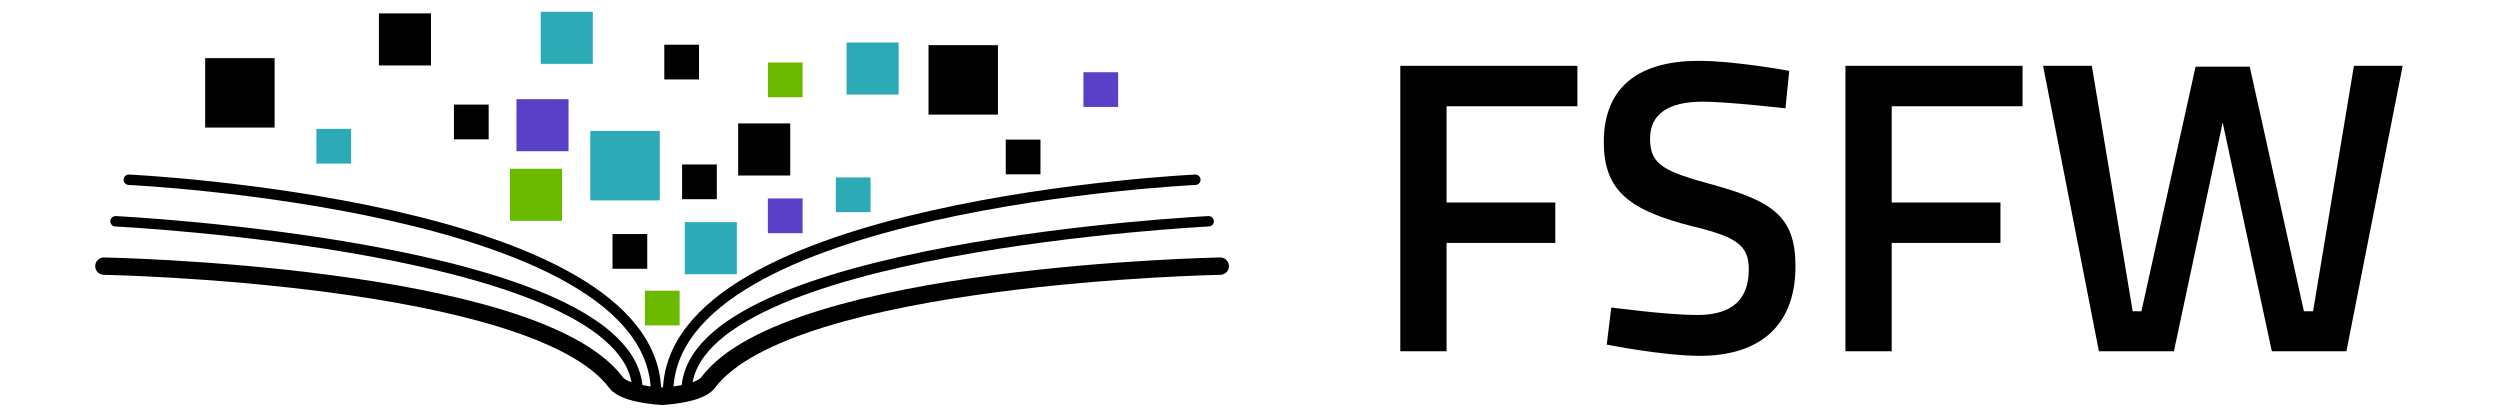
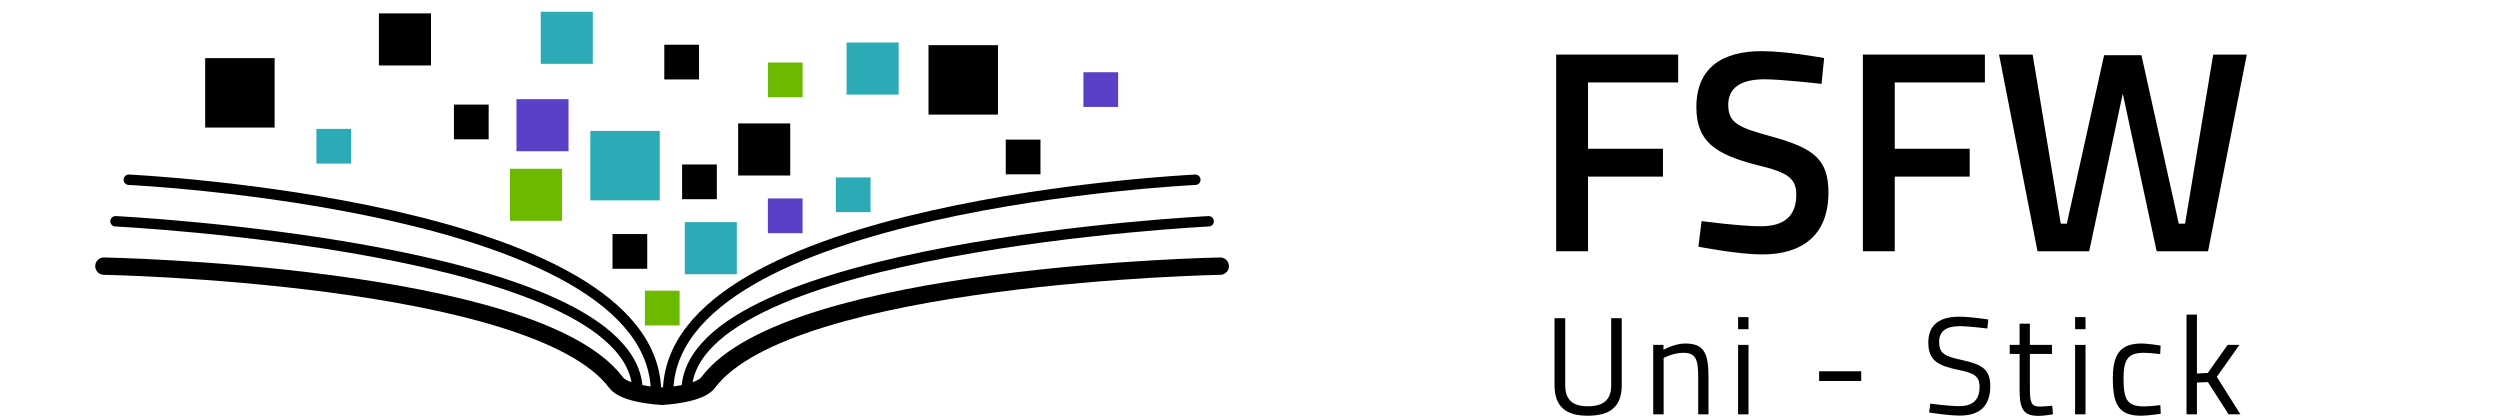
<svg xmlns="http://www.w3.org/2000/svg" xmlns:xlink="http://www.w3.org/1999/xlink" version="1.1" id="svg2" viewBox="0 0 360 60" height="60" width="360">
  <defs id="defs4" />
  <g transform="translate(-265.3571,-602.3079)" id="g5426-6-7">
    <g transform="translate(65.96279,46.88701)" id="g5892-2-6-5">
      <path id="path5894-4-0-6" d="m 214.356,593.745 c 0,0 62.022,1.151 73.749,16.76 1.232,1.706 6.491,1.97 6.491,1.97" style="fill:none;fill-rule:evenodd;stroke:#000000;stroke-width:2.5;stroke-linecap:round;stroke-linejoin:miter;stroke-miterlimit:4;stroke-dasharray:none;stroke-opacity:1" />
      <path style="fill:none;fill-rule:evenodd;stroke:#000000;stroke-width:1.5;stroke-linecap:round;stroke-linejoin:miter;stroke-miterlimit:4;stroke-dasharray:none;stroke-opacity:1" d="m 291.203,611.548 c -0.718,-20.574 -75.172,-24.262 -75.172,-24.262" id="path5896-36-6-6" />
      <path id="path5898-2-4-1" d="m 293.869,611.927 c -0.239,-27.034 -75.924,-30.622 -75.924,-30.622" style="fill:none;fill-rule:evenodd;stroke:#000000;stroke-width:1.5;stroke-linecap:round;stroke-linejoin:miter;stroke-miterlimit:4;stroke-dasharray:none;stroke-opacity:1" />
    </g>
    <use x="0" y="0" xlink:href="#g5892-2-6-5" id="use5992-1-4-0" transform="matrix(-1,0,0,1,721.3922,2.8560018e-7)" width="100%" height="100%" />
    <rect y="644.168" x="358.221" height="5" width="5" id="rect5118-6-5-0-8-4" style="opacity:1;fill:#6bba00;fill-opacity:1;stroke:none;stroke-width:4;stroke-linecap:round;stroke-linejoin:miter;stroke-miterlimit:4;stroke-dasharray:none;stroke-opacity:1" />
    <rect y="634.296" x="363.962" height="7.5" width="7.5" id="rect5118-6-0-6-9" style="opacity:1;fill:#2cabb7;fill-opacity:1;stroke:none;stroke-width:4;stroke-linecap:round;stroke-linejoin:miter;stroke-miterlimit:4;stroke-dasharray:none;stroke-opacity:1" />
    <rect y="636.012" x="353.56" height="5" width="5" id="rect5118-6-5-6-5-7" style="opacity:1;fill:#000000;fill-opacity:1;stroke:none;stroke-width:4;stroke-linecap:round;stroke-linejoin:miter;stroke-miterlimit:4;stroke-dasharray:none;stroke-opacity:1" />
    <rect y="626.606" x="338.795" height="7.5" width="7.5" id="rect5118-6-1-2-6" style="opacity:1;fill:#6bba00;fill-opacity:1;stroke:none;stroke-width:4;stroke-linecap:round;stroke-linejoin:miter;stroke-miterlimit:4;stroke-dasharray:none;stroke-opacity:1" />
    <rect y="621.162" x="350.361" height="10" width="10" id="rect5118-0-4-4" style="opacity:1;fill:#2cabb7;fill-opacity:1;stroke:none;stroke-width:4;stroke-linecap:round;stroke-linejoin:miter;stroke-miterlimit:4;stroke-dasharray:none;stroke-opacity:1" />
    <rect y="625.992" x="363.58" height="5" width="5" id="rect5118-6-5-8-3-1" style="opacity:1;fill:#000000;fill-opacity:1;stroke:none;stroke-width:4;stroke-linecap:round;stroke-linejoin:miter;stroke-miterlimit:4;stroke-dasharray:none;stroke-opacity:1" />
    <rect y="630.885" x="375.931" height="5" width="5" id="rect5118-6-5-4-1-8" style="opacity:1;fill:#5a40c6;fill-opacity:1;stroke:none;stroke-width:4;stroke-linecap:round;stroke-linejoin:miter;stroke-miterlimit:4;stroke-dasharray:none;stroke-opacity:1" />
    <rect y="620.081" x="371.651" height="7.5" width="7.5" id="rect5118-6-9-8-4" style="opacity:1;fill:#000000;fill-opacity:1;stroke:none;stroke-width:4;stroke-linecap:round;stroke-linejoin:miter;stroke-miterlimit:4;stroke-dasharray:none;stroke-opacity:1" />
    <rect y="627.856" x="385.718" height="5" width="5" id="rect5118-6-5-2-1-2" style="opacity:1;fill:#2cabb7;fill-opacity:1;stroke:none;stroke-width:4;stroke-linecap:round;stroke-linejoin:miter;stroke-miterlimit:4;stroke-dasharray:none;stroke-opacity:1" />
    <rect y="610.676" x="294.902" height="10" width="10" id="rect5118-04-7-7" style="opacity:1;fill:#000000;fill-opacity:1;stroke:none;stroke-width:4;stroke-linecap:round;stroke-linejoin:miter;stroke-miterlimit:4;stroke-dasharray:none;stroke-opacity:1" />
    <rect y="620.865" x="310.917" height="5" width="5" id="rect5118-6-5-66-8-2" style="opacity:1;fill:#2cabb7;fill-opacity:1;stroke:none;stroke-width:4;stroke-linecap:round;stroke-linejoin:miter;stroke-miterlimit:4;stroke-dasharray:none;stroke-opacity:1" />
    <rect y="617.37" x="330.724" height="5" width="5" id="rect5118-6-5-9-7-1" style="opacity:1;fill:#000000;fill-opacity:1;stroke:none;stroke-width:4;stroke-linecap:round;stroke-linejoin:miter;stroke-miterlimit:4;stroke-dasharray:none;stroke-opacity:1" />
    <rect y="604.236" x="319.92" height="7.5" width="7.5" id="rect5118-6-3-5-4" style="opacity:1;fill:#000000;fill-opacity:1;stroke:none;stroke-width:4;stroke-linecap:round;stroke-linejoin:miter;stroke-miterlimit:4;stroke-dasharray:none;stroke-opacity:1" />
    <rect y="604.003" x="343.222" height="7.5" width="7.5" id="rect5118-6-55-9-1" style="opacity:1;fill:#2cabb7;fill-opacity:1;stroke:none;stroke-width:4;stroke-linecap:round;stroke-linejoin:miter;stroke-miterlimit:4;stroke-dasharray:none;stroke-opacity:1" />
    <rect y="608.748" x="361.017" height="5" width="5" id="rect5118-6-5-86-5-6" style="opacity:1;fill:#000000;fill-opacity:1;stroke:none;stroke-width:4;stroke-linecap:round;stroke-linejoin:miter;stroke-miterlimit:4;stroke-dasharray:none;stroke-opacity:1" />
    <rect y="608.811" x="399.063" height="10" width="10" id="rect5118-8-1-5" style="opacity:1;fill:#000000;fill-opacity:1;stroke:none;stroke-width:4;stroke-linecap:round;stroke-linejoin:miter;stroke-miterlimit:4;stroke-dasharray:none;stroke-opacity:1" />
    <rect y="611.311" x="375.931" height="5" width="5" id="rect5118-6-5-1-5-8" style="opacity:1;fill:#6bba00;fill-opacity:1;stroke:none;stroke-width:4;stroke-linecap:round;stroke-linejoin:miter;stroke-miterlimit:4;stroke-dasharray:none;stroke-opacity:1" />
    <rect y="622.411" x="410.185" height="5" width="5" id="rect5118-6-5-84-7-5" style="opacity:1;fill:#000000;fill-opacity:1;stroke:none;stroke-width:4;stroke-linecap:round;stroke-linejoin:miter;stroke-miterlimit:4;stroke-dasharray:none;stroke-opacity:1" />
    <rect y="612.709" x="421.37" height="5" width="5" id="rect5118-6-5-62-2-9" style="opacity:1;fill:#5a40c6;fill-opacity:1;stroke:none;stroke-width:4;stroke-linecap:round;stroke-linejoin:miter;stroke-miterlimit:4;stroke-dasharray:none;stroke-opacity:1" />
    <rect y="616.586" x="339.727" height="7.5" width="7.5" id="rect5118-6-8-6-4" style="opacity:1;fill:#5a40c6;fill-opacity:1;stroke:none;stroke-width:4;stroke-linecap:round;stroke-linejoin:miter;stroke-miterlimit:4;stroke-dasharray:none;stroke-opacity:1" />
    <rect y="608.43" x="387.264" height="7.5" width="7.5" id="rect5118-6-80-0-7" style="opacity:1;fill:#2cabb7;fill-opacity:1;stroke:none;stroke-width:4;stroke-linecap:round;stroke-linejoin:miter;stroke-miterlimit:4;stroke-dasharray:none;stroke-opacity:1" />
  </g>
-   <g transform="translate(-54.26337,-917.32)" id="text5950-5-5-8" style="font-style:normal;font-variant:normal;font-weight:600;font-stretch:normal;font-size:60px;line-height:90%;font-family:Titillium;-inkscape-font-specification:'Titillium Semi-Bold';text-align:start;letter-spacing:0px;word-spacing:0px;writing-mode:lr-tb;text-anchor:start;fill:#000000;fill-opacity:1;stroke:none;stroke-width:1px;stroke-linecap:butt;stroke-linejoin:miter;stroke-opacity:1">
-     <path id="path3561" style="font-style:normal;font-variant:normal;font-weight:600;font-stretch:normal;font-size:60px;font-family:Titillium;-inkscape-font-specification:'Titillium Semi-Bold'" d="m 255.907,967.9 6.66,0 0,-15.6 15.66,0 0,-5.82 -15.66,0 0,-13.86 18.84,0 0,-5.82 -25.5,0 0,41.1 z" />
-     <path id="path3563" style="font-style:normal;font-variant:normal;font-weight:600;font-stretch:normal;font-size:60px;font-family:Titillium;-inkscape-font-specification:'Titillium Semi-Bold'" d="m 311.911,927.52 c 0,0 -7.8,-1.44 -13.02,-1.44 -8.22,0 -13.68,3.42 -13.68,11.7 0,7.14 3.84,9.84 12.72,12.12 6.3,1.5 8.16,2.7 8.16,6.18 0,4.32 -2.34,6.6 -7.44,6.6 -4.26,0 -12.36,-1.08 -12.36,-1.08 l -0.66,5.34 c 0,0 8.1,1.62 13.44,1.62 8.1,0 13.74,-3.9 13.74,-12.9 0,-7.02 -3.12,-9.3 -11.76,-11.7 -7.02,-1.92 -9.18,-2.82 -9.18,-6.66 0,-3.54 2.58,-5.34 7.62,-5.34 3.48,0 11.88,0.96 11.88,0.96 l 0.54,-5.4 z" />
-     <path id="path3565" style="font-style:normal;font-variant:normal;font-weight:600;font-stretch:normal;font-size:60px;font-family:Titillium;-inkscape-font-specification:'Titillium Semi-Bold'" d="m 320.009,967.9 6.66,0 0,-15.6 15.66,0 0,-5.82 -15.66,0 0,-13.86 18.84,0 0,-5.82 -25.5,0 0,41.1 z" />
-     <path id="path3567" style="font-style:normal;font-variant:normal;font-weight:600;font-stretch:normal;font-size:60px;font-family:Titillium;-inkscape-font-specification:'Titillium Semi-Bold'" d="m 348.467,926.8 8.04,41.1 10.8,0 7.02,-32.94 7.08,32.94 10.74,0 8.1,-41.1 -7.02,0 -5.88,35.34 -1.32,0 -7.8,-35.22 -7.8,0 -7.8,35.22 -1.26,0 -5.88,-35.34 -7.02,0 z" />
+   <g transform="matrix(0.6890064,0,0,0.6890064,47.76646,-630.7095)" id="text5950-5-5-8" style="font-size:60px;font-style:normal;font-variant:normal;font-weight:600;font-stretch:normal;text-align:start;line-height:90%;letter-spacing:0px;word-spacing:0px;writing-mode:lr-tb;text-anchor:start;fill:#000000;fill-opacity:1;stroke:none;font-family:Titillium;-inkscape-font-specification:Titillium Semi-Bold">
+     <path id="path3561" style="font-size:60px;font-style:normal;font-variant:normal;font-weight:600;font-stretch:normal;font-family:Titillium;-inkscape-font-specification:Titillium Semi-Bold" d="m 255.907,967.9 6.66,0 0,-15.6 15.66,0 0,-5.82 -15.66,0 0,-13.86 18.84,0 0,-5.82 -25.5,0 0,41.1 z" />
+     <path id="path3563" style="font-size:60px;font-style:normal;font-variant:normal;font-weight:600;font-stretch:normal;font-family:Titillium;-inkscape-font-specification:Titillium Semi-Bold" d="m 311.911,927.52 c 0,0 -7.8,-1.44 -13.02,-1.44 -8.22,0 -13.68,3.42 -13.68,11.7 0,7.14 3.84,9.84 12.72,12.12 6.3,1.5 8.16,2.7 8.16,6.18 0,4.32 -2.34,6.6 -7.44,6.6 -4.26,0 -12.36,-1.08 -12.36,-1.08 l -0.66,5.34 c 0,0 8.1,1.62 13.44,1.62 8.1,0 13.74,-3.9 13.74,-12.9 0,-7.02 -3.12,-9.3 -11.76,-11.7 -7.02,-1.92 -9.18,-2.82 -9.18,-6.66 0,-3.54 2.58,-5.34 7.62,-5.34 3.48,0 11.88,0.96 11.88,0.96 l 0.54,-5.4 z" />
+     <path id="path3565" style="font-size:60px;font-style:normal;font-variant:normal;font-weight:600;font-stretch:normal;font-family:Titillium;-inkscape-font-specification:Titillium Semi-Bold" d="m 320.009,967.9 6.66,0 0,-15.6 15.66,0 0,-5.82 -15.66,0 0,-13.86 18.84,0 0,-5.82 -25.5,0 0,41.1 z" />
+     <path id="path3567" style="font-size:60px;font-style:normal;font-variant:normal;font-weight:600;font-stretch:normal;font-family:Titillium;-inkscape-font-specification:Titillium Semi-Bold" d="m 348.467,926.8 8.04,41.1 10.8,0 7.02,-32.94 7.08,32.94 10.74,0 8.1,-41.1 -7.02,0 -5.88,35.34 -1.32,0 -7.8,-35.22 -7.8,0 -7.8,35.22 -1.26,0 -5.88,-35.34 -7.02,0 z" />
+   </g>
+   <g style="font-size:20px;font-style:normal;font-variant:normal;font-weight:normal;font-stretch:normal;line-height:125%;letter-spacing:1.48px;word-spacing:0px;fill:#000000;fill-opacity:1;stroke:none;font-family:Titillium;-inkscape-font-specification:Titillium" id="text3014" transform="translate(0,4.335399)">
+     <path d="m 225.392,51.169 0,-9.68 -1.54,0 0,9.64 c 0,3.18 1.74,4.4 4.78,4.4 3.16,0 4.9,-1.24 4.9,-4.4 l 0,-9.64 -1.52,0 0,9.68 c 0,2.16 -1.22,3 -3.38,3 -2.04,0 -3.24,-0.84 -3.24,-3" id="path3033" />
+     <path d="m 239.563,55.329 0,-8.12 c 0,0 1.38,-0.74 2.82,-0.74 1.86,0 2.16,0.98 2.16,3.62 l 0,5.24 1.48,0 0,-5.28 c 0,-3.56 -0.62,-4.92 -3.38,-4.92 -1.48,0 -3.1,0.9 -3.1,0.9 l 0,-0.7 -1.48,0 0,10 1.5,0" id="path3035" />
+     <path d="m 250.285,55.329 1.5,0 0,-10 -1.5,0 0,10 m 0,-12.26 1.5,0 0,-1.74 -1.5,0 0,1.74" id="path3037" />
+     <path d="m 261.954,50.529 6.06,0 0,-1.4 -6.06,0 0,1.4" id="path3039" />
+     <path d="m 286.318,41.669 c 0,0 -2.54,-0.4 -4.18,-0.4 -2.7,0 -4.46,1.04 -4.46,3.72 0,2.64 1.44,3.32 4.3,3.94 2.26,0.44 3.08,0.88 3.08,2.44 0,1.92 -1,2.78 -2.96,2.78 -1.42,0 -4.14,-0.36 -4.14,-0.36 l -0.16,1.28 c 0,0 2.74,0.44 4.38,0.44 2.74,0 4.42,-1.2 4.42,-4.26 0,-2.42 -1.22,-3.1 -3.98,-3.72 -2.42,-0.54 -3.38,-0.84 -3.38,-2.64 0,-1.56 1.04,-2.26 3,-2.26 1.16,0 3.94,0.34 3.94,0.34 l 0.14,-1.3" id="path3041" />
+     <path d="m 295.482,46.629 0,-1.3 -3.18,0 0,-3.06 -1.48,0 0,3.06 -1.42,0 0,1.3 1.42,0 0,5.26 c 0,2.88 0.7,3.66 2.76,3.66 0.7,0 2.04,-0.22 2.04,-0.22 l -0.1,-1.24 c 0,0 -1.22,0.12 -1.78,0.12 -1.3,0 -1.44,-0.62 -1.44,-2.8 l 0,-4.78 3.18,0" id="path3043" />
+     <path d="m 298.813,55.329 1.5,0 0,-10 -1.5,0 0,10 m 0,-12.26 1.5,0 0,-1.74 -1.5,0 0,1.74" id="path3045" />
+     <path d="m 308.408,45.129 c -2.98,0 -4.16,1.4 -4.16,5.02 0,3.92 0.94,5.38 4.12,5.38 0.92,0 2.78,-0.28 2.78,-0.28 l -0.06,-1.24 c 0,0 -1.6,0.18 -2.36,0.18 -2.48,0 -2.94,-1.08 -2.94,-4.04 0,-2.68 0.62,-3.68 2.92,-3.68 0.76,0 2.36,0.18 2.36,0.18 l 0.06,-1.22 c 0,0 -1.8,-0.3 -2.72,-0.3" id="path3047" />
+     <path d="m 316.359,55.329 0,-4.58 1.58,-0.06 2.98,4.64 1.7,0 -3.4,-5.4 3.26,-4.6 -1.7,0 -2.86,4.04 -1.56,0.08 0,-8.48 -1.5,0 0,14.36 1.5,0" id="path3049" />
  </g>
</svg>
